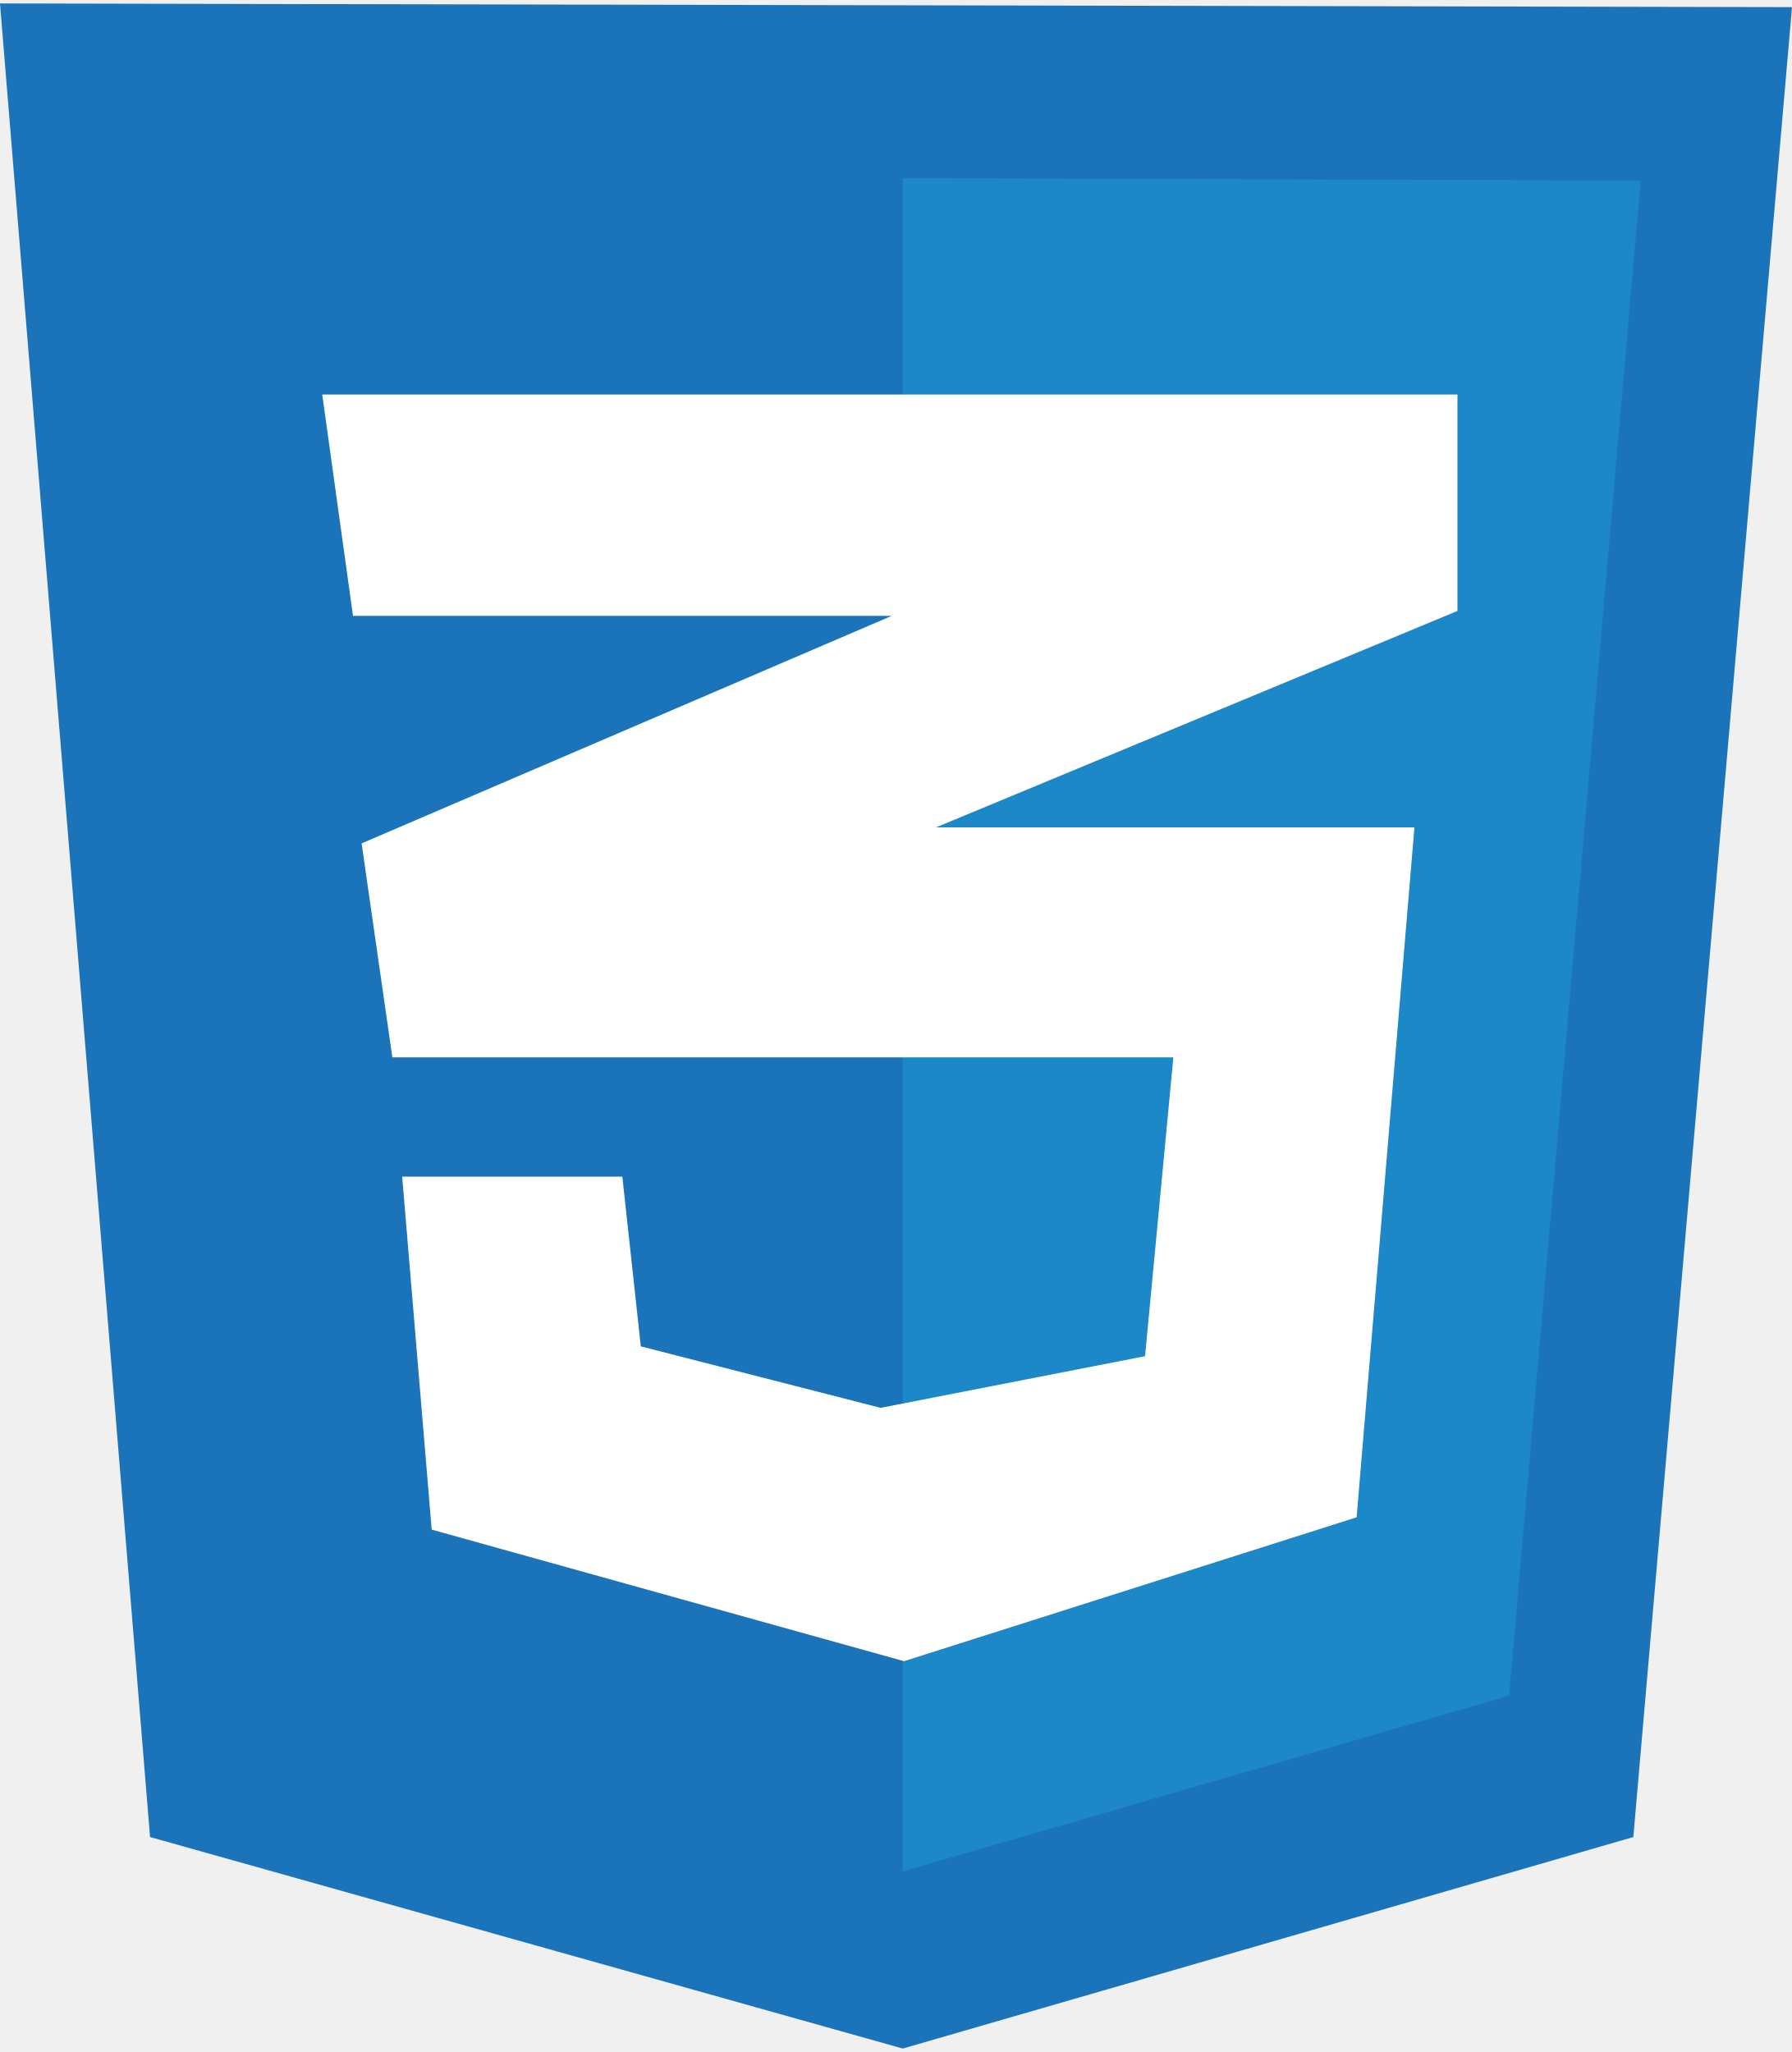
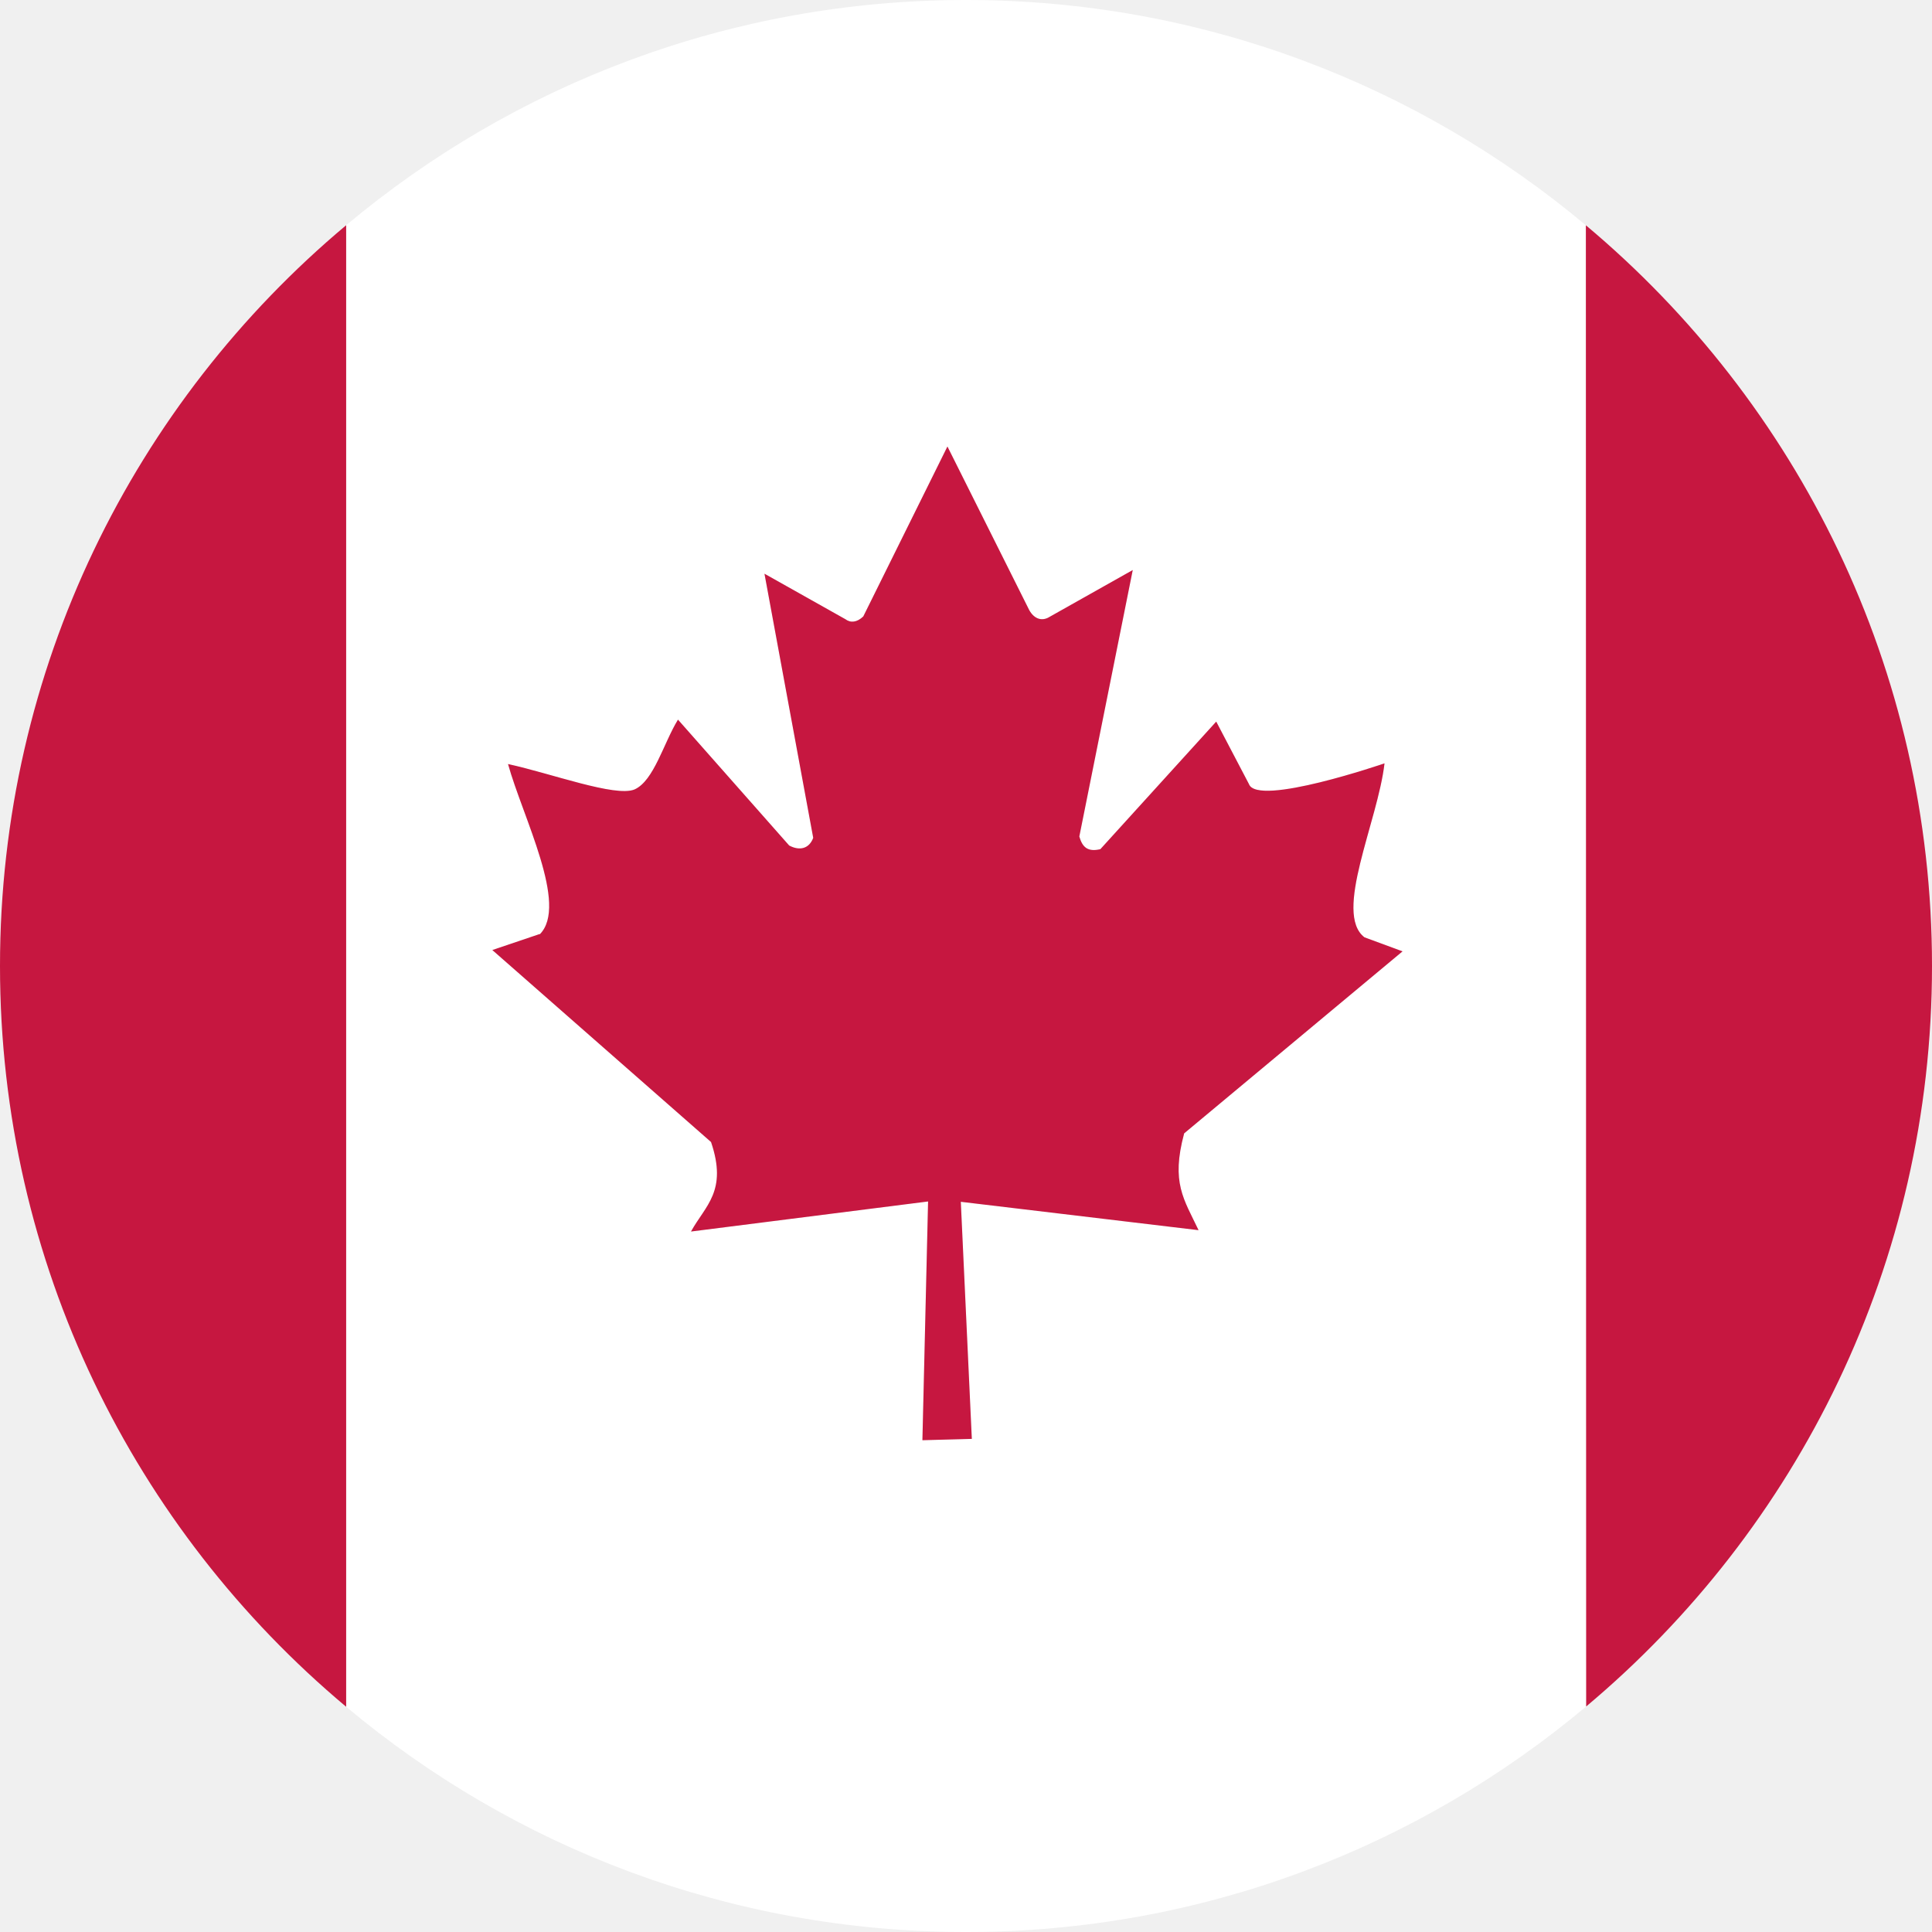
- <svg xmlns="http://www.w3.org/2000/svg" fill="none" height="2500" width="2183" viewBox="0 0 124 141.53">
-   <path d="M10.383 126.892L0 0l124 .255-10.979 126.637-50.553 14.638z" fill="#1b73ba" />
-   <path d="M62.468 129.275V12.085l51.064.17-9.106 104.85z" fill="#1c88c7" />
-   <path d="M100.851 27.064H22.298l2.128 15.318h37.276l-36.68 15.745 2.127 14.808h54.043l-1.958 20.68-18.298 3.575-16.595-4.255-1.277-11.745H27.83l2.042 24.426 32.681 9.106 31.32-9.957 4-47.745H64.765l36.085-14.978z" fill="#fff" />
+ <svg xmlns="http://www.w3.org/2000/svg" version="1.1" x="0px" y="0px" viewBox="0 0 64 64" style="enable-background:new 0 0 64 64;" xml:space="preserve">
+   <g id="_x31_6">
+     <path style="fill:#FFFFFF;" d="M32,0c-7.817,0-14.975,2.806-20.533,7.461v49.078C17.025,61.194,24.183,64,32,64   c7.822,0,14.985-2.81,20.544-7.471l-0.01-49.066C46.977,2.807,39.817,0,32,0z M32.193,47.665l-1.637,0.044l0.188-7.909   l-7.854,0.996c0.476-0.863,1.217-1.338,0.664-2.965l-7.245-6.36l1.571-0.531v0.011c0.962-0.962-0.564-3.883-1.051-5.641   c1.427,0.31,3.562,1.106,4.192,0.841c0.642-0.288,0.962-1.538,1.438-2.312l3.684,4.17c0.354,0.188,0.664,0.1,0.796-0.254   l-1.615-8.75L28,20.509c0.177,0.133,0.387,0.111,0.597-0.088l2.788-5.63l2.71,5.42c0.155,0.277,0.387,0.365,0.619,0.254l2.81-1.582   l-1.77,8.827c0.1,0.354,0.277,0.52,0.697,0.42l3.838-4.226l1.084,2.069c0.277,0.763,4.491-0.686,4.491-0.686   c-0.221,1.925-1.703,4.967-0.664,5.763l1.261,0.465l-7.234,6.029c-0.442,1.637-0.011,2.179,0.476,3.208l-7.876-0.94L32.193,47.665z   " />
+     <path style="fill:#C61740;" d="M39.704,40.751l-7.876-0.94l0.365,7.854l-1.637,0.044l0.188-7.909l-7.854,0.996   c0.476-0.863,1.217-1.338,0.664-2.965l-7.245-6.36l1.571-0.531v0.011c0.962-0.962-0.564-3.883-1.051-5.641   c1.427,0.31,3.562,1.106,4.192,0.841c0.642-0.288,0.962-1.538,1.438-2.312l3.684,4.17c0.354,0.188,0.664,0.1,0.796-0.254   l-1.615-8.75L28,20.509c0.177,0.133,0.387,0.111,0.597-0.088l2.788-5.63l2.71,5.42c0.155,0.277,0.387,0.365,0.619,0.254l2.81-1.582   l-1.77,8.827c0.1,0.354,0.277,0.52,0.697,0.42l3.838-4.226l1.084,2.069c0.277,0.763,4.491-0.686,4.491-0.686   c-0.221,1.925-1.703,4.967-0.664,5.763l1.261,0.465l-7.234,6.029C38.786,39.181,39.217,39.723,39.704,40.751z M52.534,7.463   l0.01,49.066C59.545,50.659,64,41.851,64,32C64,22.144,59.541,13.333,52.534,7.463z M0,32c0,9.857,4.459,18.669,11.467,24.539   V7.461C4.459,13.331,0,22.143,0,32z" />
+   </g>
+   <g id="Layer_1">
+ </g>
</svg>
